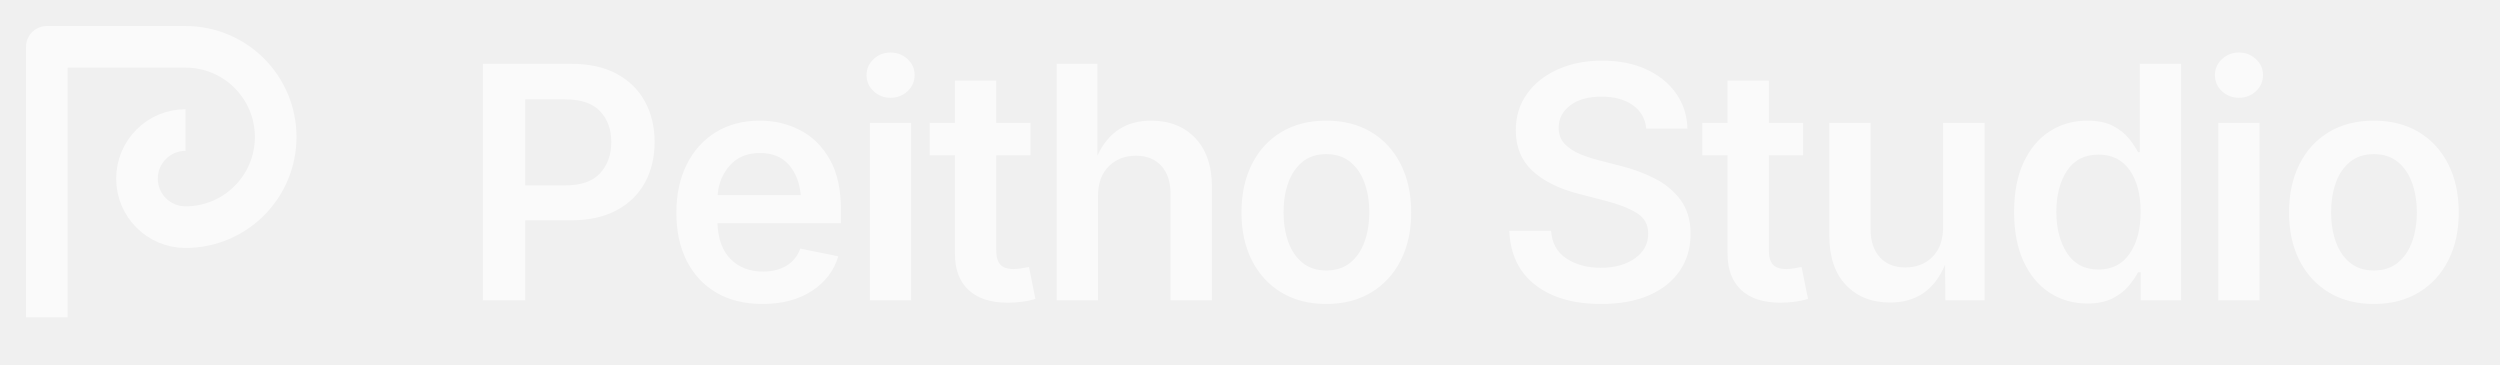
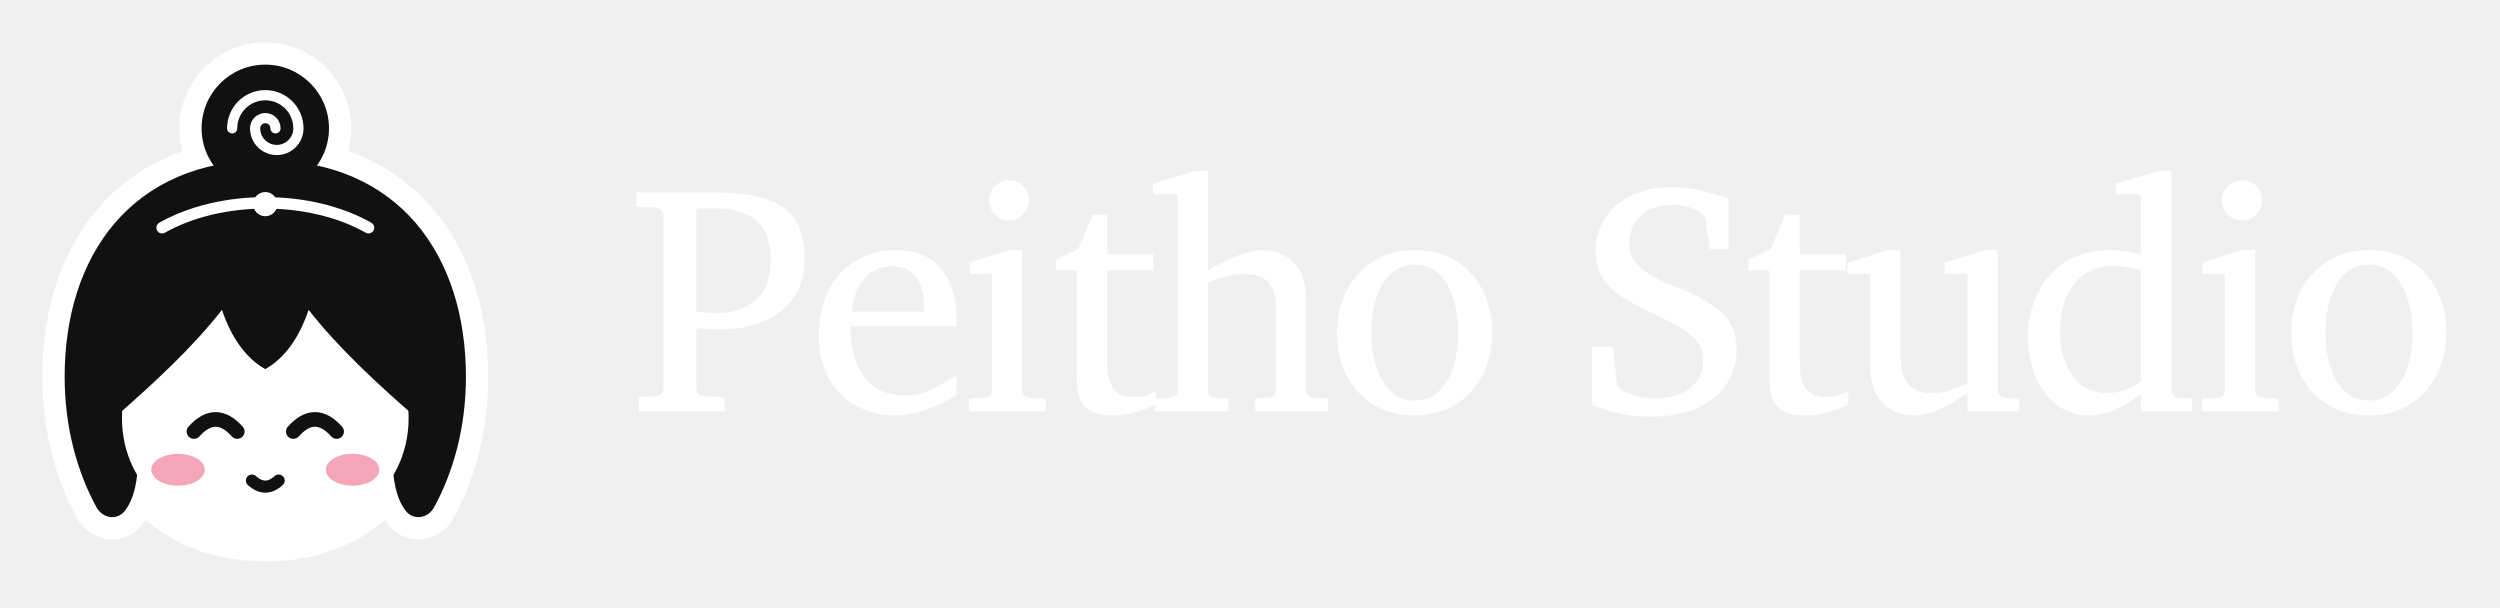
- <svg xmlns="http://www.w3.org/2000/svg" viewBox="0 0 769 112" role="img" aria-labelledby="t d">
-   <g transform="translate(-19.73 -13.33) scale(2.1333)">
-     <path d="M16 52V13h20a13 13 0 0 1 0 26a7 7 0 0 1 0-14" fill="none" stroke="#fafafa" stroke-width="6" stroke-linejoin="round" />
+ <svg xmlns="http://www.w3.org/2000/svg" viewBox="0 0 766 186" width="766" height="186" role="img">
+   <g transform="translate(-16.30 6.14) scale(1.9517)">
+     <g fill="#ffffff" stroke="#ffffff" stroke-width="7" stroke-linejoin="round">
+       <circle cx="50" cy="17" r="10" />
+       <path d="M50 22C29 22 18.5 37 18.5 56C18.5 64 20.5 71 23.5 76.5C24.5 78.3 26.8 78.6 28 77C29.5 75 30 72 30 69L70 69C70 72 70.5 75 72 77C73.2 78.6 75.5 78.3 76.5 76.5C79.5 71 81.5 64 81.5 56C81.5 37 71 22 50 22Z" />
+       <path d="M50 42C35 42 27.5 52 27.5 62.5C27.5 73.5 37 81.5 50 81.5C63 81.5 72.5 73.5 72.5 62.5C72.5 52 65 42 50 42Z" />
+     </g>
+     <circle cx="50" cy="17" r="10" fill="#111111" />
+     <path d="M50 22C29 22 18.5 37 18.5 56C18.5 64 20.5 71 23.5 76.5C24.5 78.3 26.8 78.6 28 77C29.5 75 30 72 30 69L70 69C70 72 70.5 75 72 77C73.2 78.6 75.5 78.3 76.5 76.5C79.5 71 81.5 64 81.5 56C81.5 37 71 22 50 22Z" fill="#111111" />
+     <path d="M50 42C35 42 27.5 52 27.5 62.5C27.5 73.5 37 81.5 50 81.5C63 81.5 72.5 73.5 72.5 62.5C72.5 52 65 42 50 42Z" fill="#ffffff" />
+     <path d="M26.8 62C26.8 46.5 37 35.5 50 35.5C63 35.5 73.2 46.5 73.2 62C67.5 57 61.5 51.5 56.8 45.5C55.3 50 52.9 53.2 50 54.8C47.1 53.2 44.7 50 43.2 45.5C38.5 51.5 32.5 57 26.8 62Z" fill="#111111" />
+     <path d="M51.6 17a1.6 1.6 0 1 0-3.2 0a3.4 3.4 0 1 0 6.8 0a5.2 5.2 0 1 0-10.4 0" fill="none" stroke="#ffffff" stroke-width="1.6" stroke-linecap="round" />
+     <path d="M33.8 32.6C43 27.4 57 27.4 66.2 32.6" fill="none" stroke="#ffffff" stroke-width="1.8" stroke-linecap="round" />
+     <circle cx="50" cy="28.9" r="1.9" fill="#ffffff" />
+     <path d="M38.8 64.6q3.4-3.8 6.8 0M54.4 64.6q3.4-3.8 6.8 0" fill="none" stroke="#111111" stroke-width="2.3" stroke-linecap="round" />
+     <path d="M32.1 70.6a4.2 2.5 0 1 0 8.4 0a4.2 2.5 0 1 0 -8.4 0ZM59.5 70.6a4.2 2.5 0 1 0 8.4 0a4.2 2.5 0 1 0 -8.4 0Z" fill="#F4A6B8" />
+     <path d="M47.9 72.3q2.1 1.9 4.2 0" fill="none" stroke="#111111" stroke-width="1.9" stroke-linecap="round" />
  </g>
-   <path transform="translate(141.20 92.38)" fill="#fafafa" d="M20.36 0L7.32 0L7.32-72.75L34.52-72.75Q42.87-72.75 48.58-69.63Q54.30-66.50 57.23-61.06Q60.16-55.62 60.16-48.68L60.16-48.68Q60.16-41.70 57.20-36.25Q54.25-30.81 48.49-27.71Q42.72-24.61 34.33-24.61L34.33-24.61L20.36-24.61L20.36 0ZM20.36-61.82L20.36-35.35L32.62-35.35Q39.99-35.35 43.41-39.11Q46.83-42.87 46.83-48.68L46.83-48.68Q46.83-54.49 43.41-58.15Q39.99-61.82 32.52-61.82L32.52-61.82L20.36-61.82Z M93.36 1.12L93.36 1.12Q85.11 1.12 79.18-2.34Q73.24-5.81 70.05-12.11Q66.85-18.41 66.85-26.95L66.85-26.95Q66.85-35.35 70.00-41.72Q73.15-48.10 78.93-51.68Q84.72-55.27 92.53-55.27L92.53-55.27Q99.17-55.27 104.86-52.37Q110.55-49.46 114.02-43.38Q117.48-37.30 117.48-27.73L117.48-27.73L117.48-23.73L79.49-23.73Q79.74-16.46 83.57-12.65Q87.40-8.84 93.51-8.84L93.51-8.84Q97.71-8.84 100.71-10.64Q103.71-12.45 104.98-15.92L104.98-15.92L116.65-13.53Q114.70-6.93 108.57-2.91Q102.44 1.12 93.36 1.12ZM79.54-32.37L79.54-32.37L105.13-32.37Q104.54-38.23 101.39-41.77Q98.24-45.31 92.58-45.31L92.58-45.31Q86.77-45.31 83.38-41.58Q79.98-37.84 79.54-32.37Z M139.07 0L126.37 0L126.37-54.59L139.07-54.59L139.07 0ZM132.72-62.30L132.72-62.30Q129.69-62.30 127.52-64.33Q125.35-66.36 125.35-69.29L125.35-69.29Q125.35-72.17 127.52-74.19Q129.69-76.22 132.72-76.22L132.72-76.22Q135.79-76.22 137.97-74.19Q140.14-72.17 140.14-69.29L140.14-69.29Q140.14-66.36 137.97-64.33Q135.79-62.30 132.72-62.30Z M165.24-54.59L175.79-54.59L175.79-44.63L165.24-44.63L165.24-15.38Q165.24-12.40 166.49-11.01Q167.73-9.62 170.66-9.62L170.66-9.62Q171.54-9.62 172.96-9.84Q174.37-10.06 175.30-10.25L175.30-10.25L177.30-0.44Q175.20 0.20 173.00 0.46Q170.81 0.73 168.80 0.73L168.80 0.73Q160.94 0.73 156.74-3.17Q152.54-7.08 152.54-14.31L152.54-14.31L152.54-44.63L144.78-44.63L144.78-54.59L152.54-54.59L152.54-67.58L165.24-67.58L165.24-54.59Z M196.54-31.98L196.54-31.98L196.54 0L183.85 0L183.85-72.75L196.35-72.75L196.35-44.48Q201.33-55.27 212.90-55.27L212.90-55.27Q221.35-55.27 226.47-49.90Q231.60-44.53 231.60-34.72L231.60-34.72L231.60 0L218.86 0L218.86-32.76Q218.86-38.23 216.02-41.36Q213.19-44.48 208.21-44.48L208.21-44.48Q203.13-44.48 199.84-41.21Q196.54-37.94 196.54-31.98Z M266.76 1.12L266.76 1.12Q258.80 1.12 252.94-2.42Q247.08-5.96 243.88-12.28Q240.68-18.60 240.68-27.00L240.68-27.00Q240.68-35.50 243.88-41.87Q247.08-48.24 252.94-51.76Q258.80-55.27 266.76-55.27L266.76-55.27Q274.72-55.27 280.58-51.76Q286.44-48.24 289.66-41.87Q292.88-35.50 292.88-27.00L292.88-27.00Q292.88-18.60 289.66-12.28Q286.44-5.96 280.58-2.42Q274.72 1.12 266.76 1.12ZM266.76-9.18L266.76-9.18Q271.20-9.18 274.13-11.57Q277.06-13.96 278.53-18.02Q279.99-22.07 279.99-27.05L279.99-27.05Q279.99-32.08 278.53-36.13Q277.06-40.19 274.13-42.58Q271.20-44.97 266.76-44.97L266.76-44.97Q262.36-44.97 259.43-42.58Q256.50-40.19 255.06-36.13Q253.62-32.08 253.62-27.05L253.62-27.05Q253.62-22.07 255.06-18.02Q256.50-13.96 259.43-11.57Q262.36-9.18 266.76-9.18Z  M351.28 1.12L351.28 1.12Q338.59 1.12 331.04-4.74Q323.50-10.60 323.06-21.39L323.06-21.39L335.90-21.39Q336.34-15.63 340.69-12.82Q345.03-10.01 351.19-10.01L351.19-10.01Q357.63-10.01 361.71-12.92Q365.79-15.82 365.79-20.51L365.79-20.51Q365.79-24.76 362.17-26.93Q358.56-29.10 352.65-30.62L352.65-30.62L344.40-32.76Q335.27-35.11 330.17-39.84Q325.06-44.58 325.06-52.29L325.06-52.29Q325.06-58.74 328.53-63.55Q332.00-68.36 338.00-71.04Q344.01-73.73 351.63-73.73L351.63-73.73Q359.39-73.73 365.22-71.04Q371.06-68.36 374.38-63.62Q377.70-58.89 377.85-52.83L377.85-52.83L365.20-52.83Q364.71-57.47 361.02-60.06Q357.34-62.65 351.43-62.65L351.43-62.65Q345.28-62.65 341.76-59.94Q338.25-57.23 338.25-53.08L338.25-53.08Q338.25-50 340.13-48.07Q342.01-46.14 344.86-44.97Q347.72-43.80 350.65-43.07L350.65-43.07L357.44-41.31Q362.81-39.99 367.71-37.52Q372.62-35.06 375.72-30.91Q378.82-26.76 378.82-20.41L378.82-20.41Q378.82-14.01 375.55-9.16Q372.28-4.30 366.13-1.59Q359.97 1.12 351.28 1.12Z M402.90-54.59L413.44-54.59L413.44-44.63L402.90-44.63L402.90-15.38Q402.90-12.40 404.14-11.01Q405.39-9.62 408.32-9.62L408.32-9.62Q409.20-9.62 410.61-9.84Q412.03-10.06 412.96-10.25L412.96-10.25L414.96-0.44Q412.86 0.20 410.66 0.46Q408.46 0.73 406.46 0.73L406.46 0.73Q398.60 0.73 394.40-3.17Q390.20-7.08 390.20-14.31L390.20-14.31L390.20-44.63L382.44-44.63L382.44-54.59L390.20-54.59L390.20-67.58L402.90-67.58L402.90-54.59Z M440.20 0.68L440.20 0.68Q431.76 0.68 426.63-4.69Q421.50-10.06 421.50-19.87L421.50-19.87L421.50-54.59L434.20-54.59L434.20-21.83Q434.20-16.36 437.05-13.23Q439.91-10.11 444.89-10.11L444.89-10.11Q449.97-10.11 453.24-13.38Q456.51-16.65 456.51-22.61L456.51-22.61L456.51-54.59L469.26-54.59L469.26 0L457.20 0L457.10-10.94Q452.21 0.68 440.20 0.68Z M500.85 0.98L500.85 0.98Q494.40 0.98 489.30-2.32Q484.20-5.62 481.27-11.91Q478.34-18.21 478.34-27.20L478.34-27.20Q478.34-36.28 481.32-42.55Q484.30-48.83 489.40-52.05Q494.50-55.27 500.80-55.27L500.80-55.27Q505.68-55.27 508.78-53.64Q511.88-52.00 513.69-49.73Q515.50-47.46 516.47-45.56L516.47-45.56L517.01-45.56L517.01-72.75L529.71-72.75L529.71 0L517.26 0L517.26-8.64L516.47-8.64Q515.45-6.69 513.59-4.44Q511.74-2.20 508.64-0.61Q505.54 0.98 500.85 0.98ZM504.32-9.47L504.32-9.47Q510.52-9.47 513.89-14.38Q517.26-19.29 517.26-27.25L517.26-27.25Q517.26-35.21 513.91-40.01Q510.57-44.82 504.32-44.82L504.32-44.82Q497.87-44.82 494.60-39.84Q491.33-34.86 491.33-27.25L491.33-27.25Q491.33-19.58 494.62-14.53Q497.92-9.47 504.32-9.47Z M553.83 0L541.13 0L541.13-54.59L553.83-54.59L553.83 0ZM547.48-62.30L547.48-62.30Q544.46-62.30 542.28-64.33Q540.11-66.36 540.11-69.29L540.11-69.29Q540.11-72.17 542.28-74.19Q544.46-76.22 547.48-76.22L547.48-76.22Q550.56-76.22 552.73-74.19Q554.90-72.17 554.90-69.29L554.90-69.29Q554.90-66.36 552.73-64.33Q550.56-62.30 547.48-62.30Z M588.99 1.12L588.99 1.12Q581.03 1.12 575.17-2.42Q569.31-5.96 566.11-12.28Q562.91-18.60 562.91-27.00L562.91-27.00Q562.91-35.50 566.11-41.87Q569.31-48.24 575.17-51.76Q581.03-55.27 588.99-55.27L588.99-55.27Q596.95-55.27 602.81-51.76Q608.67-48.24 611.89-41.87Q615.11-35.50 615.11-27.00L615.11-27.00Q615.11-18.60 611.89-12.28Q608.67-5.96 602.81-2.42Q596.95 1.12 588.99 1.12ZM588.99-9.18L588.99-9.18Q593.43-9.18 596.36-11.57Q599.29-13.96 600.76-18.02Q602.22-22.07 602.22-27.05L602.22-27.05Q602.22-32.08 600.76-36.13Q599.29-40.19 596.36-42.58Q593.43-44.97 588.99-44.97L588.99-44.97Q584.59-44.97 581.66-42.58Q578.73-40.19 577.29-36.13Q575.85-32.08 575.85-27.05L575.85-27.05Q575.85-22.07 577.29-18.02Q578.73-13.96 581.66-11.57Q584.59-9.18 588.99-9.18Z" />
+   <path transform="translate(192.57 126.05)" fill="#ffffff" d="M54.00-46.92L54.00-46.92Q54.00-39.55 50.49-34.69Q46.97-29.83 41.06-27.44Q35.16-25.05 27.88-25.10L27.88-25.10Q25.93-25.10 23.56-25.27Q21.19-25.44 20.80-25.49L20.80-25.49L20.80-6.88Q20.80-6.15 21.31-5.47Q21.83-4.79 22.90-4.69L22.90-4.69L29.49-4.30L29.49 0L3.22 0L3.22-4.30L8.50-4.69Q9.57-4.79 10.13-5.47Q10.69-6.15 10.69-6.88L10.69-6.88L10.69-60.21Q10.69-60.94 10.13-61.65Q9.57-62.35 8.50-62.40L8.50-62.40L2.49-62.79L2.49-67.09L26.42-67.09Q40.58-67.09 47.29-62.55Q54.00-58.01 54.00-46.92ZM43.60-46.78L43.60-46.78Q43.60-54.05 39.53-58.13Q35.45-62.21 25.88-62.21L25.88-62.21Q24.51-62.21 22.66-62.16Q20.80-62.11 20.80-62.11L20.80-62.11L20.80-30.62Q21.04-30.62 23.02-30.35Q25-30.08 26.42-30.08L26.42-30.08Q34.28-30.03 38.94-34.06Q43.60-38.09 43.60-46.78ZM100.52-11.08L100.52-4.98Q96.32-2.39 91.46-0.59Q86.60 1.22 81.52 1.22L81.52 1.22Q75.47 1.22 70.17-1.49Q64.87-4.20 61.60-9.72Q58.33-15.23 58.33-23.58L58.33-23.58Q58.33-31.40 61.36-37.21Q64.38-43.02 69.71-46.22Q75.03-49.41 81.81-49.41L81.81-49.41Q91.14-49.41 95.83-43.63Q100.52-37.84 100.52-28.91L100.52-28.91Q100.52-28.42 100.52-27.61Q100.52-26.81 100.42-26.12L100.42-26.12L68.00-26.12Q68.00-22.31 68.80-18.53Q69.61-14.75 71.51-11.67Q73.42-8.59 76.64-6.74Q79.86-4.88 84.70-4.88L84.70-4.88Q88.99-4.88 93.07-6.86Q97.15-8.84 100.52-11.08L100.52-11.08ZM68.53-30.62L90.51-30.62L90.51-32.81Q90.51-37.74 88.14-41.11Q85.77-44.48 80.79-44.48L80.79-44.48Q75.86-44.48 72.39-40.77Q68.92-37.06 68.53-30.62L68.53-30.62ZM122.71-64.70L122.71-64.70Q122.71-62.16 120.95-60.33Q119.20-58.50 116.66-58.50L116.66-58.50Q114.12-58.50 112.29-60.33Q110.46-62.16 110.46-64.70L110.46-64.70Q110.46-67.29 112.29-69.04Q114.12-70.80 116.66-70.80L116.66-70.80Q119.20-70.80 120.95-69.04Q122.71-67.29 122.71-64.70ZM127.84-3.91L127.84 0L104.35 0L104.35-3.91L109.23-4.20Q111.33-4.35 111.33-6.40L111.33-6.40L111.33-42.09L104.45-42.09L104.45-45.61L116.66-49.41L120.61-49.41L120.61-6.40Q120.61-5.47 121.22-4.86Q121.83-4.25 122.71-4.20L122.71-4.20L127.84-3.91ZM161.56-6.10L161.56-2.10Q161.56-2.10 159.68-1.27Q157.80-0.44 154.75 0.39Q151.69 1.22 148.08 1.22L148.08 1.22Q142.46 1.22 139.90-1.44Q137.34-4.10 137.34-10.01L137.34-10.01L137.34-43.21L130.94-43.21L130.94-46.48L137.78-49.71L142.27-60.30L146.66-60.30L146.66-48.19L160.78-48.19L160.78-43.21L146.66-43.21L146.66-15.28Q146.66-9.33 148.67-6.86Q150.67-4.39 154.67-4.39L154.67-4.39Q157.60-4.39 159.58-5.25Q161.56-6.10 161.56-6.10L161.56-6.10ZM214.32-3.91L214.32 0L192.05 0L192.05-3.91L196.15-4.20Q197.03-4.30 197.69-4.88Q198.35-5.47 198.35-6.40L198.35-6.40L198.35-32.18Q198.35-36.47 196.30-39.28Q194.25-42.09 188.44-42.09L188.44-42.09Q185.80-42.09 182.75-41.26Q179.70-40.43 177.55-39.21L177.55-39.21L177.55-6.40Q177.55-4.35 179.55-4.20L179.55-4.20L183.85-3.91L183.85 0L161.34 0L161.34-3.91L166.13-4.20Q168.22-4.35 168.22-6.40L168.22-6.40L168.22-66.50L160.75-66.50L160.75-69.82L173.55-73.68L177.55-73.68L177.55-43.21Q179.36-44.34 182.24-45.78Q185.12-47.22 188.29-48.32Q191.47-49.41 194.05-49.41L194.05-49.41Q199.82-49.41 203.72-45.70Q207.63-41.99 207.63-34.28L207.63-34.28L207.63-6.40Q207.63-5.47 208.29-4.88Q208.95-4.30 209.83-4.20L209.83-4.20L214.32-3.91ZM264.64-24.02L264.64-24.02Q264.64-16.94 261.71-11.21Q258.78-5.47 253.43-2.12Q248.09 1.22 240.76 1.22L240.76 1.22Q233.49 1.22 228.16-2.10Q222.84-5.42 219.96-11.13Q217.08-16.85 217.08-24.02L217.08-24.02Q217.08-31.15 219.99-36.91Q222.89-42.68 228.29-46.04Q233.68-49.41 241.05-49.41L241.05-49.41Q248.53-49.41 253.80-46.00Q259.07-42.58 261.86-36.82Q264.64-31.05 264.64-24.02ZM254.24-24.12L254.24-24.12Q254.24-29.59 252.80-34.33Q251.36-39.06 248.40-41.99Q245.45-44.92 240.96-44.92L240.96-44.92Q236.32-44.92 233.36-41.99Q230.41-39.06 228.99-34.33Q227.58-29.59 227.58-24.12L227.58-24.12Q227.58-18.70 229.02-13.94Q230.46-9.18 233.41-6.25Q236.37-3.32 240.86-3.32L240.86-3.32Q245.45-3.32 248.40-6.25Q251.36-9.18 252.80-13.92Q254.24-18.65 254.24-24.12ZM339.55-18.80L339.55-18.80Q339.55-13.77 336.84-9.08Q334.13-4.39 328.29-1.39Q322.46 1.61 313.03 1.61L313.03 1.61Q307.13 1.61 302.32 0.37Q297.51-0.88 295.26-2.10L295.26-2.10L295.26-19.82L301.56-19.82L302.88-8.50Q302.97-7.91 303.51-7.23Q304.05-6.54 304.54-6.30L304.54-6.30Q306.10-5.52 308.59-4.76Q311.08-4.00 314.64-4.00L314.64-4.00Q321.04-4.00 325.19-7.13Q329.34-10.25 329.34-15.82L329.34-15.82Q329.34-19.29 327.14-21.75Q324.95-24.22 321.02-26.42Q317.09-28.61 311.76-31.10L311.76-31.10Q307.66-33.06 304.15-35.28Q300.63-37.50 298.48-40.77Q296.33-44.04 296.33-49.12L296.33-49.12Q296.33-55.08 299.36-59.47Q302.39-63.87 307.61-66.28Q312.84-68.70 319.43-68.70L319.43-68.70Q324.65-68.70 329.22-67.55Q333.79-66.41 337.06-65.28L337.06-65.28L337.06-49.71L331.34-49.71L329.83-59.28Q329.78-59.81 329.29-60.25Q328.80-60.69 328.37-60.99L328.37-60.99Q327.58-61.52 325.58-62.40Q323.58-63.28 319.58-63.28L319.58-63.28Q313.57-63.28 310.10-59.94Q306.64-56.59 306.64-51.51L306.64-51.51Q306.64-46.92 310.23-43.90Q313.81-40.87 320.55-38.28L320.55-38.28Q329.63-34.86 334.59-30.59Q339.55-26.32 339.55-18.80ZM373.75-6.10L373.75-2.10Q373.75-2.10 371.87-1.27Q369.99-0.44 366.94 0.39Q363.89 1.22 360.28 1.22L360.28 1.22Q354.66 1.22 352.10-1.44Q349.54-4.10 349.54-10.01L349.54-10.01L349.54-43.21L343.14-43.21L343.14-46.48L349.97-49.71L354.47-60.30L358.86-60.30L358.86-48.19L372.97-48.19L372.97-43.21L358.86-43.21L358.86-15.28Q358.86-9.33 360.86-6.86Q362.87-4.39 366.87-4.39L366.87-4.39Q369.80-4.39 371.78-5.25Q373.75-6.10 373.75-6.10L373.75-6.10ZM426.13-3.91L426.13 0L410.26 0L410.26-5.71Q408.55-4.39 405.91-2.78Q403.27-1.17 400.25 0.02Q397.22 1.22 394.24 1.22L394.24 1.22Q387.79 1.22 384.11-2.66Q380.42-6.54 380.42-14.99L380.42-14.99L380.42-42.09L373.44-42.09L373.44-45.51L385.74-49.41L389.75-49.41L389.75-16.89Q389.75-11.57 391.92-8.59Q394.09-5.62 399.42-5.62L399.42-5.62Q402.49-5.62 405.47-6.67Q408.45-7.71 410.26-8.59L410.26-8.59L410.26-42.09L403.22-42.09L403.22-45.51L415.43-49.41L419.53-49.41L419.53-6.40Q419.53-5.47 420.19-4.88Q420.85-4.30 421.73-4.20L421.73-4.20L426.13-3.91ZM479.13-3.91L479.13 0L463.41 0L463.41-5.32Q459.99-2.69 456.13-0.73Q452.28 1.22 447.93 1.22L447.93 1.22Q442.90 1.22 439.26-0.90Q435.63-3.03 433.31-6.54Q430.99-10.06 429.86-14.31Q428.74-18.55 428.74-22.80L428.74-22.80Q428.74-29.59 431.52-35.67Q434.31-41.75 439.97-45.58Q445.63-49.41 454.23-49.41L454.23-49.41Q456.62-49.41 459.43-48.95Q462.24-48.49 463.41-48.19L463.41-48.19L463.41-66.50L455.84-66.50L455.84-69.82L468.73-73.68L472.73-73.68L472.73-6.40Q472.73-4.35 474.83-4.20L474.83-4.20L479.13-3.91ZM463.41-9.08L463.41-9.08L463.41-43.12Q462.14-43.55 459.62-44.07Q457.11-44.58 454.91-44.58L454.91-44.58Q447.49-44.58 443.05-39.09Q438.60-33.59 438.60-24.51L438.60-24.51Q438.60-16.36 442.41-10.99Q446.22-5.62 453.11-5.62L453.11-5.62Q456.13-5.62 458.79-6.76Q461.46-7.91 463.41-9.08ZM500.50-64.70L500.50-64.70Q500.50-62.16 498.74-60.33Q496.98-58.50 494.44-58.50L494.44-58.50Q491.90-58.50 490.07-60.33Q488.24-62.16 488.24-64.70L488.24-64.70Q488.24-67.29 490.07-69.04Q491.90-70.80 494.44-70.80L494.44-70.80Q496.98-70.80 498.74-69.04Q500.50-67.29 500.50-64.70ZM505.62-3.91L505.62 0L482.14 0L482.14-3.91L487.02-4.20Q489.12-4.35 489.12-6.40L489.12-6.40L489.12-42.09L482.23-42.09L482.23-45.61L494.44-49.41L498.40-49.41L498.40-6.40Q498.40-5.47 499.01-4.86Q499.62-4.25 500.50-4.20L500.50-4.20L505.62-3.91ZM557.02-24.02L557.02-24.02Q557.02-16.94 554.09-11.21Q551.16-5.47 545.81-2.12Q540.46 1.22 533.14 1.22L533.14 1.22Q525.87 1.22 520.54-2.10Q515.22-5.42 512.34-11.13Q509.46-16.85 509.46-24.02L509.46-24.02Q509.46-31.15 512.36-36.91Q515.27-42.68 520.67-46.04Q526.06-49.41 533.43-49.41L533.43-49.41Q540.90-49.41 546.18-46.00Q551.45-42.58 554.23-36.82Q557.02-31.05 557.02-24.02ZM546.62-24.12L546.62-24.12Q546.62-29.59 545.18-34.33Q543.74-39.06 540.78-41.99Q537.83-44.92 533.34-44.92L533.34-44.92Q528.70-44.92 525.74-41.99Q522.79-39.06 521.37-34.33Q519.96-29.59 519.96-24.12L519.96-24.12Q519.96-18.70 521.40-13.94Q522.84-9.18 525.79-6.25Q528.75-3.32 533.24-3.32L533.24-3.32Q537.83-3.32 540.78-6.25Q543.74-9.18 545.18-13.92Q546.62-18.65 546.62-24.12Z" />
</svg>
